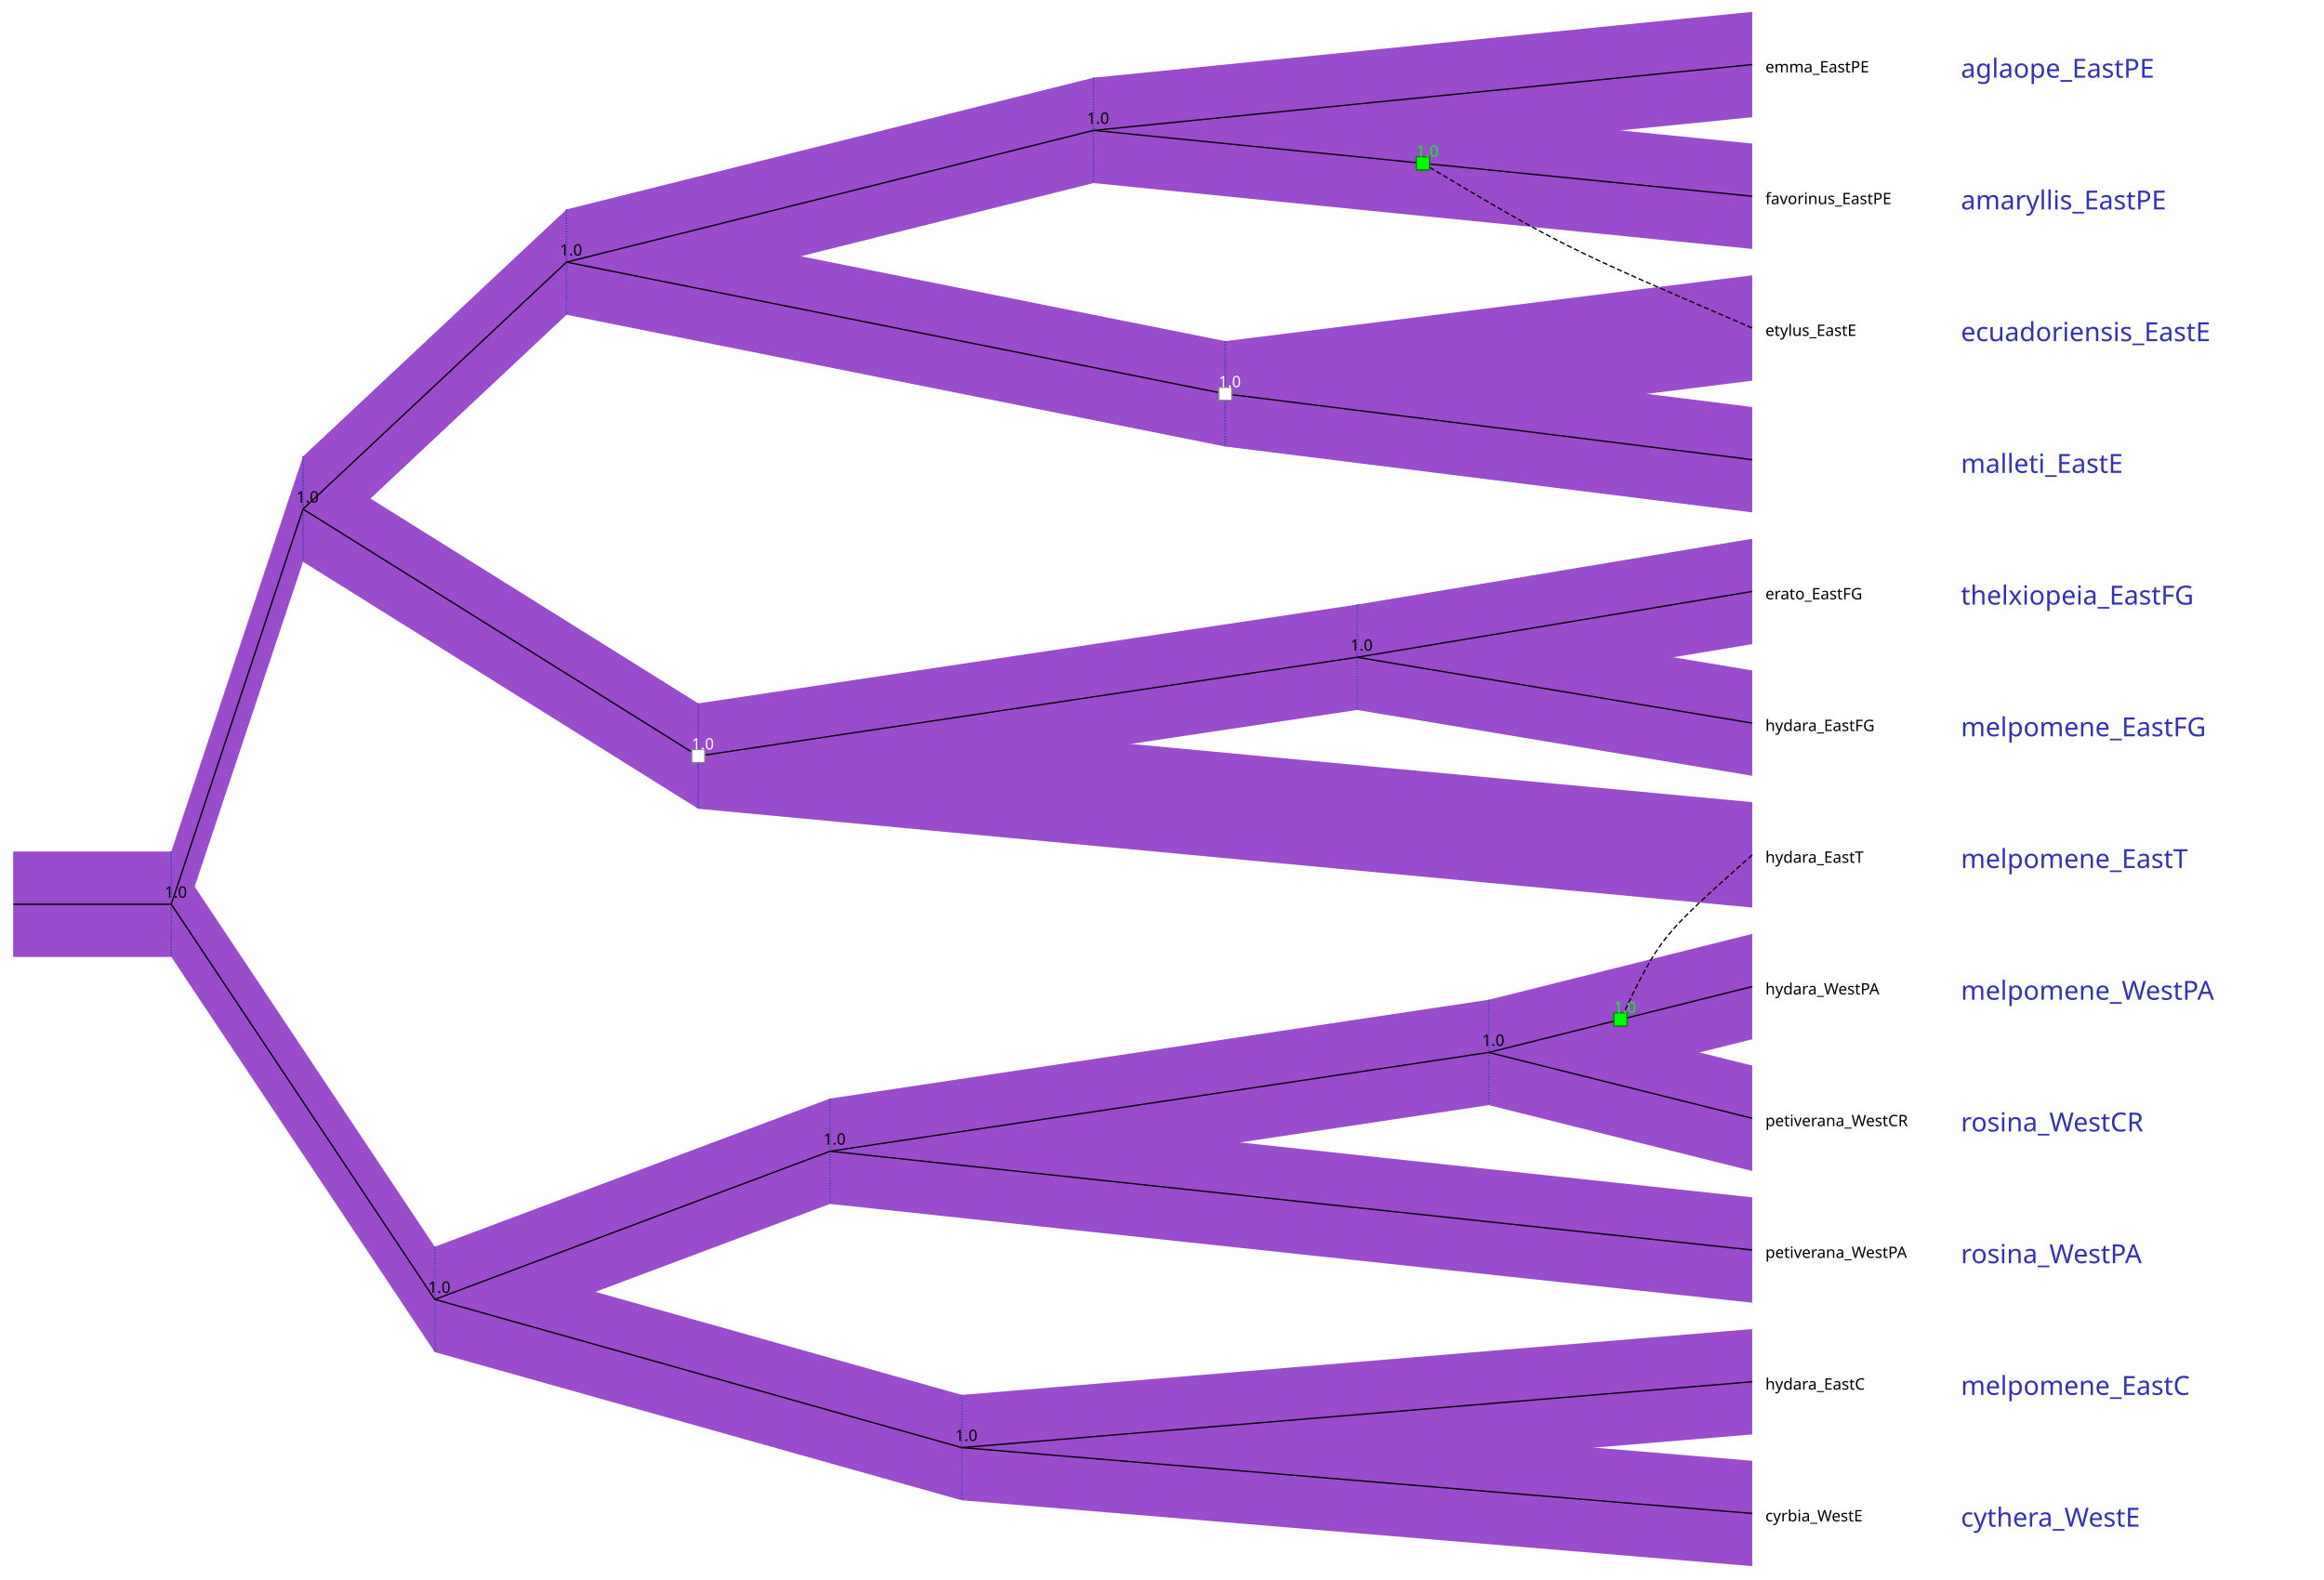
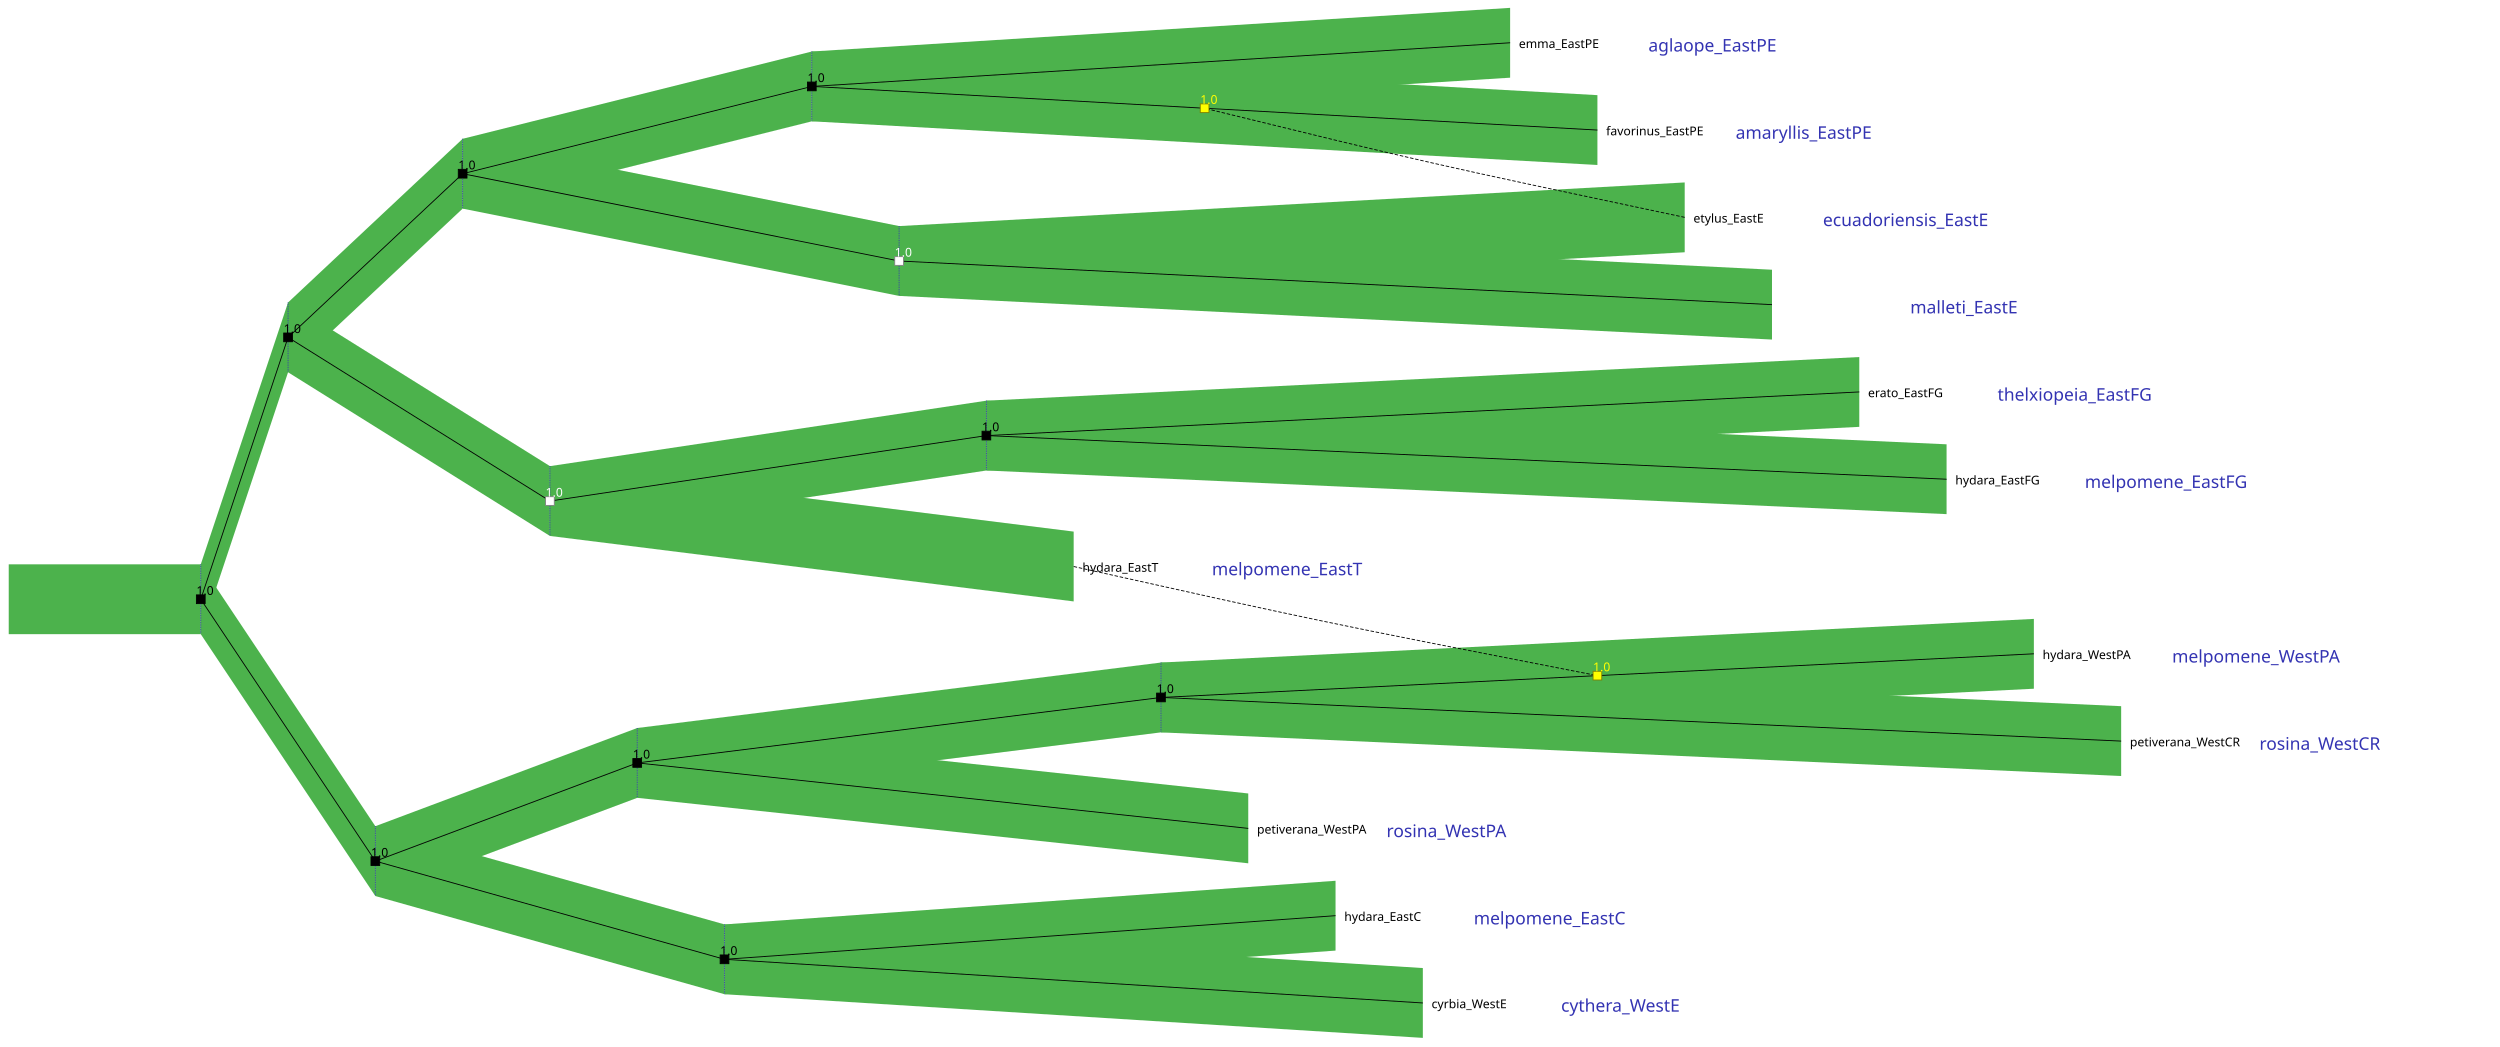
- <svg xmlns="http://www.w3.org/2000/svg" width="1764" height="1199" version="1.1">
+ <svg xmlns="http://www.w3.org/2000/svg" width="2864" height="1199" version="1.1">
  <g>
    <g style="font-family: &quot;Sans&quot;;">
      <g transform="translate(10, 0) ">
-         <polygon stroke="rgb(0,0,0)" stroke-opacity="0" fill="rgb(153,76,204)" points="620,834 1320,909 1320,989 620,914 " stroke-width="1" />
-         <polygon stroke="rgb(0,0,0)" stroke-opacity="0" fill="rgb(153,76,204)" points="820,59 1320,9 1320,89 820,139 " stroke-width="1" />
-         <polygon stroke="rgb(0,0,0)" stroke-opacity="0" fill="rgb(153,76,204)" points="320,946.5 720,1059 720,1139 320,1026.5 " stroke-width="1" />
-         <polygon stroke="rgb(0,0,0)" stroke-opacity="0" fill="rgb(153,76,204)" points="620,834 1120,759 1120,839 620,914 " stroke-width="1" />
-         <polygon stroke="rgb(0,0,0)" stroke-opacity="0" fill="rgb(153,76,204)" points="1120,759 1320,709 1320,789 1120,839 " stroke-width="1" />
-         <polygon stroke="rgb(0,0,0)" stroke-opacity="0" fill="rgb(153,76,204)" points="920,259 1320,309 1320,389 920,339 " stroke-width="1" />
-         <polygon stroke="rgb(0,0,0)" stroke-opacity="0" fill="rgb(153,76,204)" points="1020,459 1320,509 1320,589 1020,539 " stroke-width="1" />
-         <polygon stroke="rgb(0,0,0)" stroke-opacity="0" fill="rgb(153,76,204)" points="720,1059 1320,1109 1320,1189 720,1139 " stroke-width="1" />
-         <polygon stroke="rgb(0,0,0)" stroke-opacity="0" fill="rgb(153,76,204)" points="420,159 920,259 920,339 420,239 " stroke-width="1" />
-         <polygon stroke="rgb(0,0,0)" stroke-opacity="0" fill="rgb(153,76,204)" points="420,159 820,59 820,139 420,239 " stroke-width="1" />
-         <polygon stroke="rgb(0,0,0)" stroke-opacity="0" fill="rgb(153,76,204)" points="520,534 1020,459 1020,539 520,614 " stroke-width="1" />
-         <polygon stroke="rgb(0,0,0)" stroke-opacity="0" fill="rgb(153,76,204)" points="220,346.5 520,534 520,614 220,426.5 " stroke-width="1" />
-         <polygon stroke="rgb(0,0,0)" stroke-opacity="0" fill="rgb(153,76,204)" points="0,646.5 120,646.5 120,726.5 0,726.5 " stroke-width="1" />
-         <polygon stroke="rgb(0,0,0)" stroke-opacity="0" fill="rgb(153,76,204)" points="220,346.5 420,159 420,239 220,426.5 " stroke-width="1" />
-         <polygon stroke="rgb(0,0,0)" stroke-opacity="0" fill="rgb(153,76,204)" points="120,646.5 220,346.5 220,426.5 120,726.5 " stroke-width="1" />
-         <polygon stroke="rgb(0,0,0)" stroke-opacity="0" fill="rgb(153,76,204)" points="320,946.5 620,834 620,914 320,1026.5 " stroke-width="1" />
-         <polygon stroke="rgb(0,0,0)" stroke-opacity="0" fill="rgb(153,76,204)" points="120,646.5 320,946.5 320,1026.5 120,726.5 " stroke-width="1" />
-         <polygon stroke="rgb(0,0,0)" stroke-opacity="0" fill="rgb(153,76,204)" points="520,534 1320,609 1320,689 520,614 " stroke-width="1" />
-         <polygon stroke="rgb(0,0,0)" stroke-opacity="0" fill="rgb(153,76,204)" points="720,1059 1320,1009 1320,1089 720,1139 " stroke-width="1" />
-         <polygon stroke="rgb(0,0,0)" stroke-opacity="0" fill="rgb(153,76,204)" points="1120,759 1320,809 1320,889 1120,839 " stroke-width="1" />
-         <polygon stroke="rgb(0,0,0)" stroke-opacity="0" fill="rgb(153,76,204)" points="820,59 1320,109 1320,189 820,139 " stroke-width="1" />
-         <polygon stroke="rgb(0,0,0)" stroke-opacity="0" fill="rgb(153,76,204)" points="920,259 1320,209 1320,289 920,339 " stroke-width="1" />
-         <polygon stroke="rgb(0,0,0)" stroke-opacity="0" fill="rgb(153,76,204)" points="1020,459 1320,409 1320,489 1020,539 " stroke-width="1" />
-         <line x1="720" y1="1059" x2="720" y2="1139" stroke="rgb(51,51,178)" style="stroke-dasharray: 1, 1" />
-         <line x1="1120" y1="759" x2="1120" y2="839" stroke="rgb(51,51,178)" style="stroke-dasharray: 1, 1" />
-         <line x1="920" y1="259" x2="920" y2="339" stroke="rgb(51,51,178)" style="stroke-dasharray: 1, 1" />
-         <line x1="820" y1="59" x2="820" y2="139" stroke="rgb(51,51,178)" style="stroke-dasharray: 1, 1" />
-         <line x1="1020" y1="459" x2="1020" y2="539" stroke="rgb(51,51,178)" style="stroke-dasharray: 1, 1" />
-         <line x1="520" y1="534" x2="520" y2="614" stroke="rgb(51,51,178)" style="stroke-dasharray: 1, 1" />
-         <line x1="120" y1="646.5" x2="120" y2="726.5" stroke="rgb(51,51,178)" style="stroke-dasharray: 1, 1" />
-         <line x1="420" y1="159" x2="420" y2="239" stroke="rgb(51,51,178)" style="stroke-dasharray: 1, 1" />
-         <line x1="220" y1="346.5" x2="220" y2="426.5" stroke="rgb(51,51,178)" style="stroke-dasharray: 1, 1" />
-         <line x1="620" y1="834" x2="620" y2="914" stroke="rgb(51,51,178)" style="stroke-dasharray: 1, 1" />
-         <line x1="320" y1="946.5" x2="320" y2="1026.5" stroke="rgb(51,51,178)" style="stroke-dasharray: 1, 1" />
-         <g transform="translate(1478.364,959) rotate(0)">
+         <polygon stroke="rgb(0,0,0)" stroke-opacity="0" fill="rgb(76,178,76)" points="720,834 1420,909 1420,989 720,914 " stroke-width="1" />
+         <polygon stroke="rgb(0,0,0)" stroke-opacity="0" fill="rgb(76,178,76)" points="920,59 1720,9 1720,89 920,139 " stroke-width="1" />
+         <polygon stroke="rgb(0,0,0)" stroke-opacity="0" fill="rgb(76,178,76)" points="420,946.5 820,1059 820,1139 420,1026.5 " stroke-width="1" />
+         <polygon stroke="rgb(0,0,0)" stroke-opacity="0" fill="rgb(76,178,76)" points="720,834 1320,759 1320,839 720,914 " stroke-width="1" />
+         <polygon stroke="rgb(0,0,0)" stroke-opacity="0" fill="rgb(76,178,76)" points="1320,759 2320,709 2320,789 1320,839 " stroke-width="1" />
+         <polygon stroke="rgb(0,0,0)" stroke-opacity="0" fill="rgb(76,178,76)" points="1020,259 2020,309 2020,389 1020,339 " stroke-width="1" />
+         <polygon stroke="rgb(0,0,0)" stroke-opacity="0" fill="rgb(76,178,76)" points="1120,459 2220,509 2220,589 1120,539 " stroke-width="1" />
+         <polygon stroke="rgb(0,0,0)" stroke-opacity="0" fill="rgb(76,178,76)" points="820,1059 1620,1109 1620,1189 820,1139 " stroke-width="1" />
+         <polygon stroke="rgb(0,0,0)" stroke-opacity="0" fill="rgb(76,178,76)" points="520,159 1020,259 1020,339 520,239 " stroke-width="1" />
+         <polygon stroke="rgb(0,0,0)" stroke-opacity="0" fill="rgb(76,178,76)" points="520,159 920,59 920,139 520,239 " stroke-width="1" />
+         <polygon stroke="rgb(0,0,0)" stroke-opacity="0" fill="rgb(76,178,76)" points="620,534 1120,459 1120,539 620,614 " stroke-width="1" />
+         <polygon stroke="rgb(0,0,0)" stroke-opacity="0" fill="rgb(76,178,76)" points="320,346.5 620,534 620,614 320,426.5 " stroke-width="1" />
+         <polygon stroke="rgb(0,0,0)" stroke-opacity="0" fill="rgb(76,178,76)" points="0,646.5 220,646.5 220,726.5 0,726.5 " stroke-width="1" />
+         <polygon stroke="rgb(0,0,0)" stroke-opacity="0" fill="rgb(76,178,76)" points="320,346.5 520,159 520,239 320,426.5 " stroke-width="1" />
+         <polygon stroke="rgb(0,0,0)" stroke-opacity="0" fill="rgb(76,178,76)" points="220,646.5 320,346.5 320,426.5 220,726.5 " stroke-width="1" />
+         <polygon stroke="rgb(0,0,0)" stroke-opacity="0" fill="rgb(76,178,76)" points="420,946.5 720,834 720,914 420,1026.5 " stroke-width="1" />
+         <polygon stroke="rgb(0,0,0)" stroke-opacity="0" fill="rgb(76,178,76)" points="220,646.5 420,946.5 420,1026.5 220,726.5 " stroke-width="1" />
+         <polygon stroke="rgb(0,0,0)" stroke-opacity="0" fill="rgb(76,178,76)" points="620,534 1220,609 1220,689 620,614 " stroke-width="1" />
+         <polygon stroke="rgb(0,0,0)" stroke-opacity="0" fill="rgb(76,178,76)" points="820,1059 1520,1009 1520,1089 820,1139 " stroke-width="1" />
+         <polygon stroke="rgb(0,0,0)" stroke-opacity="0" fill="rgb(76,178,76)" points="1320,759 2420,809 2420,889 1320,839 " stroke-width="1" />
+         <polygon stroke="rgb(0,0,0)" stroke-opacity="0" fill="rgb(76,178,76)" points="920,59 1820,109 1820,189 920,139 " stroke-width="1" />
+         <polygon stroke="rgb(0,0,0)" stroke-opacity="0" fill="rgb(76,178,76)" points="1020,259 1920,209 1920,289 1020,339 " stroke-width="1" />
+         <polygon stroke="rgb(0,0,0)" stroke-opacity="0" fill="rgb(76,178,76)" points="1120,459 2120,409 2120,489 1120,539 " stroke-width="1" />
+         <line x1="820" y1="1059" x2="820" y2="1139" stroke="rgb(51,51,178)" style="stroke-dasharray: 1, 1" />
+         <line x1="1320" y1="759" x2="1320" y2="839" stroke="rgb(51,51,178)" style="stroke-dasharray: 1, 1" />
+         <line x1="1020" y1="259" x2="1020" y2="339" stroke="rgb(51,51,178)" style="stroke-dasharray: 1, 1" />
+         <line x1="920" y1="59" x2="920" y2="139" stroke="rgb(51,51,178)" style="stroke-dasharray: 1, 1" />
+         <line x1="1120" y1="459" x2="1120" y2="539" stroke="rgb(51,51,178)" style="stroke-dasharray: 1, 1" />
+         <line x1="620" y1="534" x2="620" y2="614" stroke="rgb(51,51,178)" style="stroke-dasharray: 1, 1" />
+         <line x1="220" y1="646.5" x2="220" y2="726.5" stroke="rgb(51,51,178)" style="stroke-dasharray: 1, 1" />
+         <line x1="520" y1="159" x2="520" y2="239" stroke="rgb(51,51,178)" style="stroke-dasharray: 1, 1" />
+         <line x1="320" y1="346.5" x2="320" y2="426.5" stroke="rgb(51,51,178)" style="stroke-dasharray: 1, 1" />
+         <line x1="720" y1="834" x2="720" y2="914" stroke="rgb(51,51,178)" style="stroke-dasharray: 1, 1" />
+         <line x1="420" y1="946.5" x2="420" y2="1026.5" stroke="rgb(51,51,178)" style="stroke-dasharray: 1, 1" />
+         <g transform="translate(1578.364,959) rotate(0)">
          <text x="0" y="0" font-size="20" stroke="rgb(0,0,0)" stroke-opacity="0" fill="rgb(51,51,178)" stroke-width="1" text-anchor="start" style="dominant-baseline: auto">rosina_WestPA</text>
        </g>
-         <g transform="translate(1478.364,59) rotate(0)">
+         <g transform="translate(1878.364,59) rotate(0)">
          <text x="0" y="0" font-size="20" stroke="rgb(0,0,0)" stroke-opacity="0" fill="rgb(51,51,178)" stroke-width="1" text-anchor="start" style="dominant-baseline: auto">aglaope_EastPE</text>
        </g>
-         <g transform="translate(1478.364,759) rotate(0)">
+         <g transform="translate(2478.364,759) rotate(0)">
          <text x="0" y="0" font-size="20" stroke="rgb(0,0,0)" stroke-opacity="0" fill="rgb(51,51,178)" stroke-width="1" text-anchor="start" style="dominant-baseline: auto">melpomene_WestPA</text>
        </g>
-         <g transform="translate(1478.364,359) rotate(0)">
+         <g transform="translate(2178.364,359) rotate(0)">
          <text x="0" y="0" font-size="20" stroke="rgb(0,0,0)" stroke-opacity="0" fill="rgb(51,51,178)" stroke-width="1" text-anchor="start" style="dominant-baseline: auto">malleti_EastE</text>
        </g>
-         <g transform="translate(1478.364,559) rotate(0)">
+         <g transform="translate(2378.364,559) rotate(0)">
          <text x="0" y="0" font-size="20" stroke="rgb(0,0,0)" stroke-opacity="0" fill="rgb(51,51,178)" stroke-width="1" text-anchor="start" style="dominant-baseline: auto">melpomene_EastFG</text>
        </g>
-         <g transform="translate(1478.364,1159) rotate(0)">
+         <g transform="translate(1778.364,1159) rotate(0)">
          <text x="0" y="0" font-size="20" stroke="rgb(0,0,0)" stroke-opacity="0" fill="rgb(51,51,178)" stroke-width="1" text-anchor="start" style="dominant-baseline: auto">cythera_WestE</text>
        </g>
-         <g transform="translate(1478.364,659) rotate(0)">
+         <g transform="translate(1378.364,659) rotate(0)">
          <text x="0" y="0" font-size="20" stroke="rgb(0,0,0)" stroke-opacity="0" fill="rgb(51,51,178)" stroke-width="1" text-anchor="start" style="dominant-baseline: auto">melpomene_EastT</text>
        </g>
-         <g transform="translate(1478.364,1059) rotate(0)">
+         <g transform="translate(1678.364,1059) rotate(0)">
          <text x="0" y="0" font-size="20" stroke="rgb(0,0,0)" stroke-opacity="0" fill="rgb(51,51,178)" stroke-width="1" text-anchor="start" style="dominant-baseline: auto">melpomene_EastC</text>
        </g>
-         <g transform="translate(1478.364,859) rotate(0)">
+         <g transform="translate(2578.364,859) rotate(0)">
          <text x="0" y="0" font-size="20" stroke="rgb(0,0,0)" stroke-opacity="0" fill="rgb(51,51,178)" stroke-width="1" text-anchor="start" style="dominant-baseline: auto">rosina_WestCR</text>
        </g>
-         <g transform="translate(1478.364,159) rotate(0)">
+         <g transform="translate(1978.364,159) rotate(0)">
          <text x="0" y="0" font-size="20" stroke="rgb(0,0,0)" stroke-opacity="0" fill="rgb(51,51,178)" stroke-width="1" text-anchor="start" style="dominant-baseline: auto">amaryllis_EastPE</text>
        </g>
-         <g transform="translate(1478.364,259) rotate(0)">
+         <g transform="translate(2078.364,259) rotate(0)">
          <text x="0" y="0" font-size="20" stroke="rgb(0,0,0)" stroke-opacity="0" fill="rgb(51,51,178)" stroke-width="1" text-anchor="start" style="dominant-baseline: auto">ecuadoriensis_EastE</text>
        </g>
-         <g transform="translate(1478.364,459) rotate(0)">
+         <g transform="translate(2278.364,459) rotate(0)">
          <text x="0" y="0" font-size="20" stroke="rgb(0,0,0)" stroke-opacity="0" fill="rgb(51,51,178)" stroke-width="1" text-anchor="start" style="dominant-baseline: auto">thelxiopeia_EastFG</text>
        </g>
-         <line x1="1320" y1="1149" x2="720" y2="1099" stroke="rgb(0,0,0)" />
-         <line x1="1220" y1="774" x2="1120" y2="799" stroke="rgb(0,0,0)" />
-         <line x1="720" y1="1099" x2="320" y2="986.5" stroke="rgb(0,0,0)" />
-         <line x1="1320" y1="549" x2="1020" y2="499" stroke="rgb(0,0,0)" />
-         <line x1="1320" y1="1049" x2="720" y2="1099" stroke="rgb(0,0,0)" />
-         <line x1="1320" y1="49" x2="820" y2="99" stroke="rgb(0,0,0)" />
-         <path d="M1320 649 C1250 711.5 1250 711.5 1220 774" style="stroke-dasharray: 4, 2" stroke="rgb(0,0,0)" fill="rgb(0,0,0)" fill-opacity="0" />
-         <line x1="1320" y1="949" x2="620" y2="874" stroke="rgb(0,0,0)" />
-         <line x1="1320" y1="449" x2="1020" y2="499" stroke="rgb(0,0,0)" />
-         <line x1="1320" y1="849" x2="1120" y2="799" stroke="rgb(0,0,0)" />
-         <line x1="1320" y1="749" x2="1220" y2="774" stroke="rgb(0,0,0)" />
-         <line x1="920" y1="299" x2="420" y2="199" stroke="rgb(0,0,0)" />
-         <line x1="1320" y1="349" x2="920" y2="299" stroke="rgb(0,0,0)" />
-         <line x1="620" y1="874" x2="320" y2="986.5" stroke="rgb(0,0,0)" />
-         <line x1="1120" y1="799" x2="620" y2="874" stroke="rgb(0,0,0)" />
-         <path d="M1320 249 C1175 186.5 1175 186.5 1070 124" style="stroke-dasharray: 4, 2" stroke="rgb(0,0,0)" fill="rgb(0,0,0)" fill-opacity="0" />
-         <line x1="1320" y1="149" x2="1070" y2="124" stroke="rgb(0,0,0)" />
-         <line x1="120" y1="686.5" x2="0" y2="686.5" stroke="rgb(0,0,0)" />
-         <line x1="220" y1="386.5" x2="120" y2="686.5" stroke="rgb(0,0,0)" />
-         <line x1="420" y1="199" x2="220" y2="386.5" stroke="rgb(0,0,0)" />
-         <line x1="820" y1="99" x2="420" y2="199" stroke="rgb(0,0,0)" />
-         <line x1="1070" y1="124" x2="820" y2="99" stroke="rgb(0,0,0)" />
-         <line x1="520" y1="574" x2="220" y2="386.5" stroke="rgb(0,0,0)" />
-         <line x1="1020" y1="499" x2="520" y2="574" stroke="rgb(0,0,0)" />
-         <line x1="320" y1="986.5" x2="120" y2="686.5" stroke="rgb(0,0,0)" />
-         <rect x="1215" y="769" width="10" height="10" stroke="rgb(0,127,0)" fill="rgb(0,255,0)" stroke-width="1" />
-         <g transform="translate(1215,769) rotate(0)">
-           <text x="0" y="0" font-size="12" stroke="rgb(0,0,0)" stroke-opacity="0" fill="rgb(0,255,0)" stroke-width="1" text-anchor="start" style="dominant-baseline: auto">1.0</text>
+         <line x1="1620" y1="1149" x2="820" y2="1099" stroke="rgb(0,0,0)" />
+         <line x1="1820" y1="774" x2="1320" y2="799" stroke="rgb(0,0,0)" />
+         <line x1="820" y1="1099" x2="420" y2="986.5" stroke="rgb(0,0,0)" />
+         <line x1="2220" y1="549" x2="1120" y2="499" stroke="rgb(0,0,0)" />
+         <line x1="1520" y1="1049" x2="820" y2="1099" stroke="rgb(0,0,0)" />
+         <line x1="1720" y1="49" x2="920" y2="99" stroke="rgb(0,0,0)" />
+         <path d="M1220 649 C1500 711.5 1500 711.5 1820 774" style="stroke-dasharray: 4, 2" stroke="rgb(0,0,0)" fill="rgb(0,0,0)" fill-opacity="0" />
+         <line x1="1420" y1="949" x2="720" y2="874" stroke="rgb(0,0,0)" />
+         <line x1="2120" y1="449" x2="1120" y2="499" stroke="rgb(0,0,0)" />
+         <line x1="2420" y1="849" x2="1320" y2="799" stroke="rgb(0,0,0)" />
+         <line x1="2320" y1="749" x2="1820" y2="774" stroke="rgb(0,0,0)" />
+         <line x1="1020" y1="299" x2="520" y2="199" stroke="rgb(0,0,0)" />
+         <line x1="2020" y1="349" x2="1020" y2="299" stroke="rgb(0,0,0)" />
+         <line x1="720" y1="874" x2="420" y2="986.5" stroke="rgb(0,0,0)" />
+         <line x1="1320" y1="799" x2="720" y2="874" stroke="rgb(0,0,0)" />
+         <path d="M1920 249 C1625 186.5 1625 186.5 1370 124" style="stroke-dasharray: 4, 2" stroke="rgb(0,0,0)" fill="rgb(0,0,0)" fill-opacity="0" />
+         <line x1="1820" y1="149" x2="1370" y2="124" stroke="rgb(0,0,0)" />
+         <line x1="320" y1="386.5" x2="220" y2="686.5" stroke="rgb(0,0,0)" />
+         <line x1="520" y1="199" x2="320" y2="386.5" stroke="rgb(0,0,0)" />
+         <line x1="920" y1="99" x2="520" y2="199" stroke="rgb(0,0,0)" />
+         <line x1="1370" y1="124" x2="920" y2="99" stroke="rgb(0,0,0)" />
+         <line x1="620" y1="574" x2="320" y2="386.5" stroke="rgb(0,0,0)" />
+         <line x1="1120" y1="499" x2="620" y2="574" stroke="rgb(0,0,0)" />
+         <line x1="420" y1="986.5" x2="220" y2="686.5" stroke="rgb(0,0,0)" />
+         <rect x="1815" y="769" width="10" height="10" stroke="rgb(127,127,0)" fill="rgb(255,255,0)" stroke-width="1" />
+         <g transform="translate(1815,769) rotate(0)">
+           <text x="0" y="0" font-size="14" stroke="rgb(0,0,0)" stroke-opacity="0" fill="rgb(255,255,0)" stroke-width="1" text-anchor="start" style="dominant-baseline: auto">1.0</text>
        </g>
-         <g transform="translate(715,1094) rotate(0)">
-           <text x="0" y="0" font-size="12" stroke="rgb(0,0,0)" stroke-opacity="0" fill="rgb(0,0,0)" stroke-width="1" text-anchor="start" style="dominant-baseline: auto">1.0</text>
+         <rect x="815" y="1094" width="10" height="10" stroke="rgb(0,0,0)" fill="rgb(0,0,0)" stroke-width="1" />
+         <g transform="translate(815,1094) rotate(0)">
+           <text x="0" y="0" font-size="14" stroke="rgb(0,0,0)" stroke-opacity="0" fill="rgb(0,0,0)" stroke-width="1" text-anchor="start" style="dominant-baseline: auto">1.0</text>
        </g>
-         <rect x="915" y="294" width="10" height="10" stroke="rgb(127,127,127)" fill="rgb(255,255,255)" stroke-width="1" />
-         <g transform="translate(915,294) rotate(0)">
-           <text x="0" y="0" font-size="12" stroke="rgb(0,0,0)" stroke-opacity="0" fill="rgb(255,255,255)" stroke-width="1" text-anchor="start" style="dominant-baseline: auto">1.0</text>
+         <rect x="1015" y="294" width="10" height="10" stroke="rgb(127,127,127)" fill="rgb(255,255,255)" stroke-width="1" />
+         <g transform="translate(1015,294) rotate(0)">
+           <text x="0" y="0" font-size="14" stroke="rgb(0,0,0)" stroke-opacity="0" fill="rgb(255,255,255)" stroke-width="1" text-anchor="start" style="dominant-baseline: auto">1.0</text>
        </g>
-         <g transform="translate(615,869) rotate(0)">
-           <text x="0" y="0" font-size="12" stroke="rgb(0,0,0)" stroke-opacity="0" fill="rgb(0,0,0)" stroke-width="1" text-anchor="start" style="dominant-baseline: auto">1.0</text>
+         <rect x="715" y="869" width="10" height="10" stroke="rgb(0,0,0)" fill="rgb(0,0,0)" stroke-width="1" />
+         <g transform="translate(715,869) rotate(0)">
+           <text x="0" y="0" font-size="14" stroke="rgb(0,0,0)" stroke-opacity="0" fill="rgb(0,0,0)" stroke-width="1" text-anchor="start" style="dominant-baseline: auto">1.0</text>
        </g>
-         <g transform="translate(1115,794) rotate(0)">
-           <text x="0" y="0" font-size="12" stroke="rgb(0,0,0)" stroke-opacity="0" fill="rgb(0,0,0)" stroke-width="1" text-anchor="start" style="dominant-baseline: auto">1.0</text>
+         <rect x="1315" y="794" width="10" height="10" stroke="rgb(0,0,0)" fill="rgb(0,0,0)" stroke-width="1" />
+         <g transform="translate(1315,794) rotate(0)">
+           <text x="0" y="0" font-size="14" stroke="rgb(0,0,0)" stroke-opacity="0" fill="rgb(0,0,0)" stroke-width="1" text-anchor="start" style="dominant-baseline: auto">1.0</text>
        </g>
-         <g transform="translate(115,681.5) rotate(0)">
-           <text x="0" y="0" font-size="12" stroke="rgb(0,0,0)" stroke-opacity="0" fill="rgb(0,0,0)" stroke-width="1" text-anchor="start" style="dominant-baseline: auto">1.0</text>
+         <rect x="215" y="681.5" width="10" height="10" stroke="rgb(0,0,0)" fill="rgb(0,0,0)" stroke-width="1" />
+         <g transform="translate(215,681.5) rotate(0)">
+           <text x="0" y="0" font-size="14" stroke="rgb(0,0,0)" stroke-opacity="0" fill="rgb(0,0,0)" stroke-width="1" text-anchor="start" style="dominant-baseline: auto">1.0</text>
        </g>
-         <g transform="translate(215,381.5) rotate(0)">
-           <text x="0" y="0" font-size="12" stroke="rgb(0,0,0)" stroke-opacity="0" fill="rgb(0,0,0)" stroke-width="1" text-anchor="start" style="dominant-baseline: auto">1.0</text>
+         <rect x="315" y="381.5" width="10" height="10" stroke="rgb(0,0,0)" fill="rgb(0,0,0)" stroke-width="1" />
+         <g transform="translate(315,381.5) rotate(0)">
+           <text x="0" y="0" font-size="14" stroke="rgb(0,0,0)" stroke-opacity="0" fill="rgb(0,0,0)" stroke-width="1" text-anchor="start" style="dominant-baseline: auto">1.0</text>
        </g>
-         <g transform="translate(415,194) rotate(0)">
-           <text x="0" y="0" font-size="12" stroke="rgb(0,0,0)" stroke-opacity="0" fill="rgb(0,0,0)" stroke-width="1" text-anchor="start" style="dominant-baseline: auto">1.0</text>
+         <rect x="515" y="194" width="10" height="10" stroke="rgb(0,0,0)" fill="rgb(0,0,0)" stroke-width="1" />
+         <g transform="translate(515,194) rotate(0)">
+           <text x="0" y="0" font-size="14" stroke="rgb(0,0,0)" stroke-opacity="0" fill="rgb(0,0,0)" stroke-width="1" text-anchor="start" style="dominant-baseline: auto">1.0</text>
        </g>
-         <g transform="translate(815,94) rotate(0)">
-           <text x="0" y="0" font-size="12" stroke="rgb(0,0,0)" stroke-opacity="0" fill="rgb(0,0,0)" stroke-width="1" text-anchor="start" style="dominant-baseline: auto">1.0</text>
+         <rect x="915" y="94" width="10" height="10" stroke="rgb(0,0,0)" fill="rgb(0,0,0)" stroke-width="1" />
+         <g transform="translate(915,94) rotate(0)">
+           <text x="0" y="0" font-size="14" stroke="rgb(0,0,0)" stroke-opacity="0" fill="rgb(0,0,0)" stroke-width="1" text-anchor="start" style="dominant-baseline: auto">1.0</text>
        </g>
-         <rect x="1065" y="119" width="10" height="10" stroke="rgb(0,127,0)" fill="rgb(0,255,0)" stroke-width="1" />
-         <g transform="translate(1065,119) rotate(0)">
-           <text x="0" y="0" font-size="12" stroke="rgb(0,0,0)" stroke-opacity="0" fill="rgb(0,255,0)" stroke-width="1" text-anchor="start" style="dominant-baseline: auto">1.0</text>
+         <rect x="1365" y="119" width="10" height="10" stroke="rgb(127,127,0)" fill="rgb(255,255,0)" stroke-width="1" />
+         <g transform="translate(1365,119) rotate(0)">
+           <text x="0" y="0" font-size="14" stroke="rgb(0,0,0)" stroke-opacity="0" fill="rgb(255,255,0)" stroke-width="1" text-anchor="start" style="dominant-baseline: auto">1.0</text>
        </g>
-         <rect x="515" y="569" width="10" height="10" stroke="rgb(127,127,127)" fill="rgb(255,255,255)" stroke-width="1" />
-         <g transform="translate(515,569) rotate(0)">
-           <text x="0" y="0" font-size="12" stroke="rgb(0,0,0)" stroke-opacity="0" fill="rgb(255,255,255)" stroke-width="1" text-anchor="start" style="dominant-baseline: auto">1.0</text>
+         <rect x="615" y="569" width="10" height="10" stroke="rgb(127,127,127)" fill="rgb(255,255,255)" stroke-width="1" />
+         <g transform="translate(615,569) rotate(0)">
+           <text x="0" y="0" font-size="14" stroke="rgb(0,0,0)" stroke-opacity="0" fill="rgb(255,255,255)" stroke-width="1" text-anchor="start" style="dominant-baseline: auto">1.0</text>
        </g>
-         <g transform="translate(1015,494) rotate(0)">
-           <text x="0" y="0" font-size="12" stroke="rgb(0,0,0)" stroke-opacity="0" fill="rgb(0,0,0)" stroke-width="1" text-anchor="start" style="dominant-baseline: auto">1.0</text>
+         <rect x="1115" y="494" width="10" height="10" stroke="rgb(0,0,0)" fill="rgb(0,0,0)" stroke-width="1" />
+         <g transform="translate(1115,494) rotate(0)">
+           <text x="0" y="0" font-size="14" stroke="rgb(0,0,0)" stroke-opacity="0" fill="rgb(0,0,0)" stroke-width="1" text-anchor="start" style="dominant-baseline: auto">1.0</text>
        </g>
-         <g transform="translate(315,981.5) rotate(0)">
-           <text x="0" y="0" font-size="12" stroke="rgb(0,0,0)" stroke-opacity="0" fill="rgb(0,0,0)" stroke-width="1" text-anchor="start" style="dominant-baseline: auto">1.0</text>
+         <rect x="415" y="981.5" width="10" height="10" stroke="rgb(0,0,0)" fill="rgb(0,0,0)" stroke-width="1" />
+         <g transform="translate(415,981.5) rotate(0)">
+           <text x="0" y="0" font-size="14" stroke="rgb(0,0,0)" stroke-opacity="0" fill="rgb(0,0,0)" stroke-width="1" text-anchor="start" style="dominant-baseline: auto">1.0</text>
        </g>
-         <g transform="translate(1330,1155) rotate(0)">
-           <text x="0" y="0" font-size="12" stroke="rgb(0,0,0)" stroke-opacity="0" fill="rgb(0,0,0)" stroke-width="1" text-anchor="start" style="dominant-baseline: auto">cyrbia_WestE</text>
+         <g transform="translate(1630,1155) rotate(0)">
+           <text x="0" y="0" font-size="14" stroke="rgb(0,0,0)" stroke-opacity="0" fill="rgb(0,0,0)" stroke-width="1" text-anchor="start" style="dominant-baseline: auto">cyrbia_WestE</text>
        </g>
-         <g transform="translate(1330,555) rotate(0)">
-           <text x="0" y="0" font-size="12" stroke="rgb(0,0,0)" stroke-opacity="0" fill="rgb(0,0,0)" stroke-width="1" text-anchor="start" style="dominant-baseline: auto">hydara_EastFG</text>
+         <g transform="translate(2230,555) rotate(0)">
+           <text x="0" y="0" font-size="14" stroke="rgb(0,0,0)" stroke-opacity="0" fill="rgb(0,0,0)" stroke-width="1" text-anchor="start" style="dominant-baseline: auto">hydara_EastFG</text>
        </g>
-         <g transform="translate(1330,1055) rotate(0)">
-           <text x="0" y="0" font-size="12" stroke="rgb(0,0,0)" stroke-opacity="0" fill="rgb(0,0,0)" stroke-width="1" text-anchor="start" style="dominant-baseline: auto">hydara_EastC</text>
+         <g transform="translate(1530,1055) rotate(0)">
+           <text x="0" y="0" font-size="14" stroke="rgb(0,0,0)" stroke-opacity="0" fill="rgb(0,0,0)" stroke-width="1" text-anchor="start" style="dominant-baseline: auto">hydara_EastC</text>
        </g>
-         <g transform="translate(1330,55) rotate(0)">
-           <text x="0" y="0" font-size="12" stroke="rgb(0,0,0)" stroke-opacity="0" fill="rgb(0,0,0)" stroke-width="1" text-anchor="start" style="dominant-baseline: auto">emma_EastPE</text>
+         <g transform="translate(1730,55) rotate(0)">
+           <text x="0" y="0" font-size="14" stroke="rgb(0,0,0)" stroke-opacity="0" fill="rgb(0,0,0)" stroke-width="1" text-anchor="start" style="dominant-baseline: auto">emma_EastPE</text>
        </g>
-         <g transform="translate(1330,655) rotate(0)">
-           <text x="0" y="0" font-size="12" stroke="rgb(0,0,0)" stroke-opacity="0" fill="rgb(0,0,0)" stroke-width="1" text-anchor="start" style="dominant-baseline: auto">hydara_EastT</text>
+         <g transform="translate(1230,655) rotate(0)">
+           <text x="0" y="0" font-size="14" stroke="rgb(0,0,0)" stroke-opacity="0" fill="rgb(0,0,0)" stroke-width="1" text-anchor="start" style="dominant-baseline: auto">hydara_EastT</text>
        </g>
-         <g transform="translate(1330,955) rotate(0)">
-           <text x="0" y="0" font-size="12" stroke="rgb(0,0,0)" stroke-opacity="0" fill="rgb(0,0,0)" stroke-width="1" text-anchor="start" style="dominant-baseline: auto">petiverana_WestPA</text>
+         <g transform="translate(1430,955) rotate(0)">
+           <text x="0" y="0" font-size="14" stroke="rgb(0,0,0)" stroke-opacity="0" fill="rgb(0,0,0)" stroke-width="1" text-anchor="start" style="dominant-baseline: auto">petiverana_WestPA</text>
        </g>
-         <g transform="translate(1330,455) rotate(0)">
-           <text x="0" y="0" font-size="12" stroke="rgb(0,0,0)" stroke-opacity="0" fill="rgb(0,0,0)" stroke-width="1" text-anchor="start" style="dominant-baseline: auto">erato_EastFG</text>
+         <g transform="translate(2130,455) rotate(0)">
+           <text x="0" y="0" font-size="14" stroke="rgb(0,0,0)" stroke-opacity="0" fill="rgb(0,0,0)" stroke-width="1" text-anchor="start" style="dominant-baseline: auto">erato_EastFG</text>
        </g>
-         <g transform="translate(1330,855) rotate(0)">
-           <text x="0" y="0" font-size="12" stroke="rgb(0,0,0)" stroke-opacity="0" fill="rgb(0,0,0)" stroke-width="1" text-anchor="start" style="dominant-baseline: auto">petiverana_WestCR</text>
+         <g transform="translate(2430,855) rotate(0)">
+           <text x="0" y="0" font-size="14" stroke="rgb(0,0,0)" stroke-opacity="0" fill="rgb(0,0,0)" stroke-width="1" text-anchor="start" style="dominant-baseline: auto">petiverana_WestCR</text>
        </g>
-         <g transform="translate(1330,755) rotate(0)">
-           <text x="0" y="0" font-size="12" stroke="rgb(0,0,0)" stroke-opacity="0" fill="rgb(0,0,0)" stroke-width="1" text-anchor="start" style="dominant-baseline: auto">hydara_WestPA</text>
+         <g transform="translate(2330,755) rotate(0)">
+           <text x="0" y="0" font-size="14" stroke="rgb(0,0,0)" stroke-opacity="0" fill="rgb(0,0,0)" stroke-width="1" text-anchor="start" style="dominant-baseline: auto">hydara_WestPA</text>
        </g>
-         <g transform="translate(1330,255) rotate(0)">
-           <text x="0" y="0" font-size="12" stroke="rgb(0,0,0)" stroke-opacity="0" fill="rgb(0,0,0)" stroke-width="1" text-anchor="start" style="dominant-baseline: auto">etylus_EastE</text>
+         <g transform="translate(1930,255) rotate(0)">
+           <text x="0" y="0" font-size="14" stroke="rgb(0,0,0)" stroke-opacity="0" fill="rgb(0,0,0)" stroke-width="1" text-anchor="start" style="dominant-baseline: auto">etylus_EastE</text>
        </g>
-         <g transform="translate(1330,155) rotate(0)">
-           <text x="0" y="0" font-size="12" stroke="rgb(0,0,0)" stroke-opacity="0" fill="rgb(0,0,0)" stroke-width="1" text-anchor="start" style="dominant-baseline: auto">favorinus_EastPE</text>
+         <g transform="translate(1830,155) rotate(0)">
+           <text x="0" y="0" font-size="14" stroke="rgb(0,0,0)" stroke-opacity="0" fill="rgb(0,0,0)" stroke-width="1" text-anchor="start" style="dominant-baseline: auto">favorinus_EastPE</text>
        </g>
      </g>
    </g>
  </g>
</svg>
